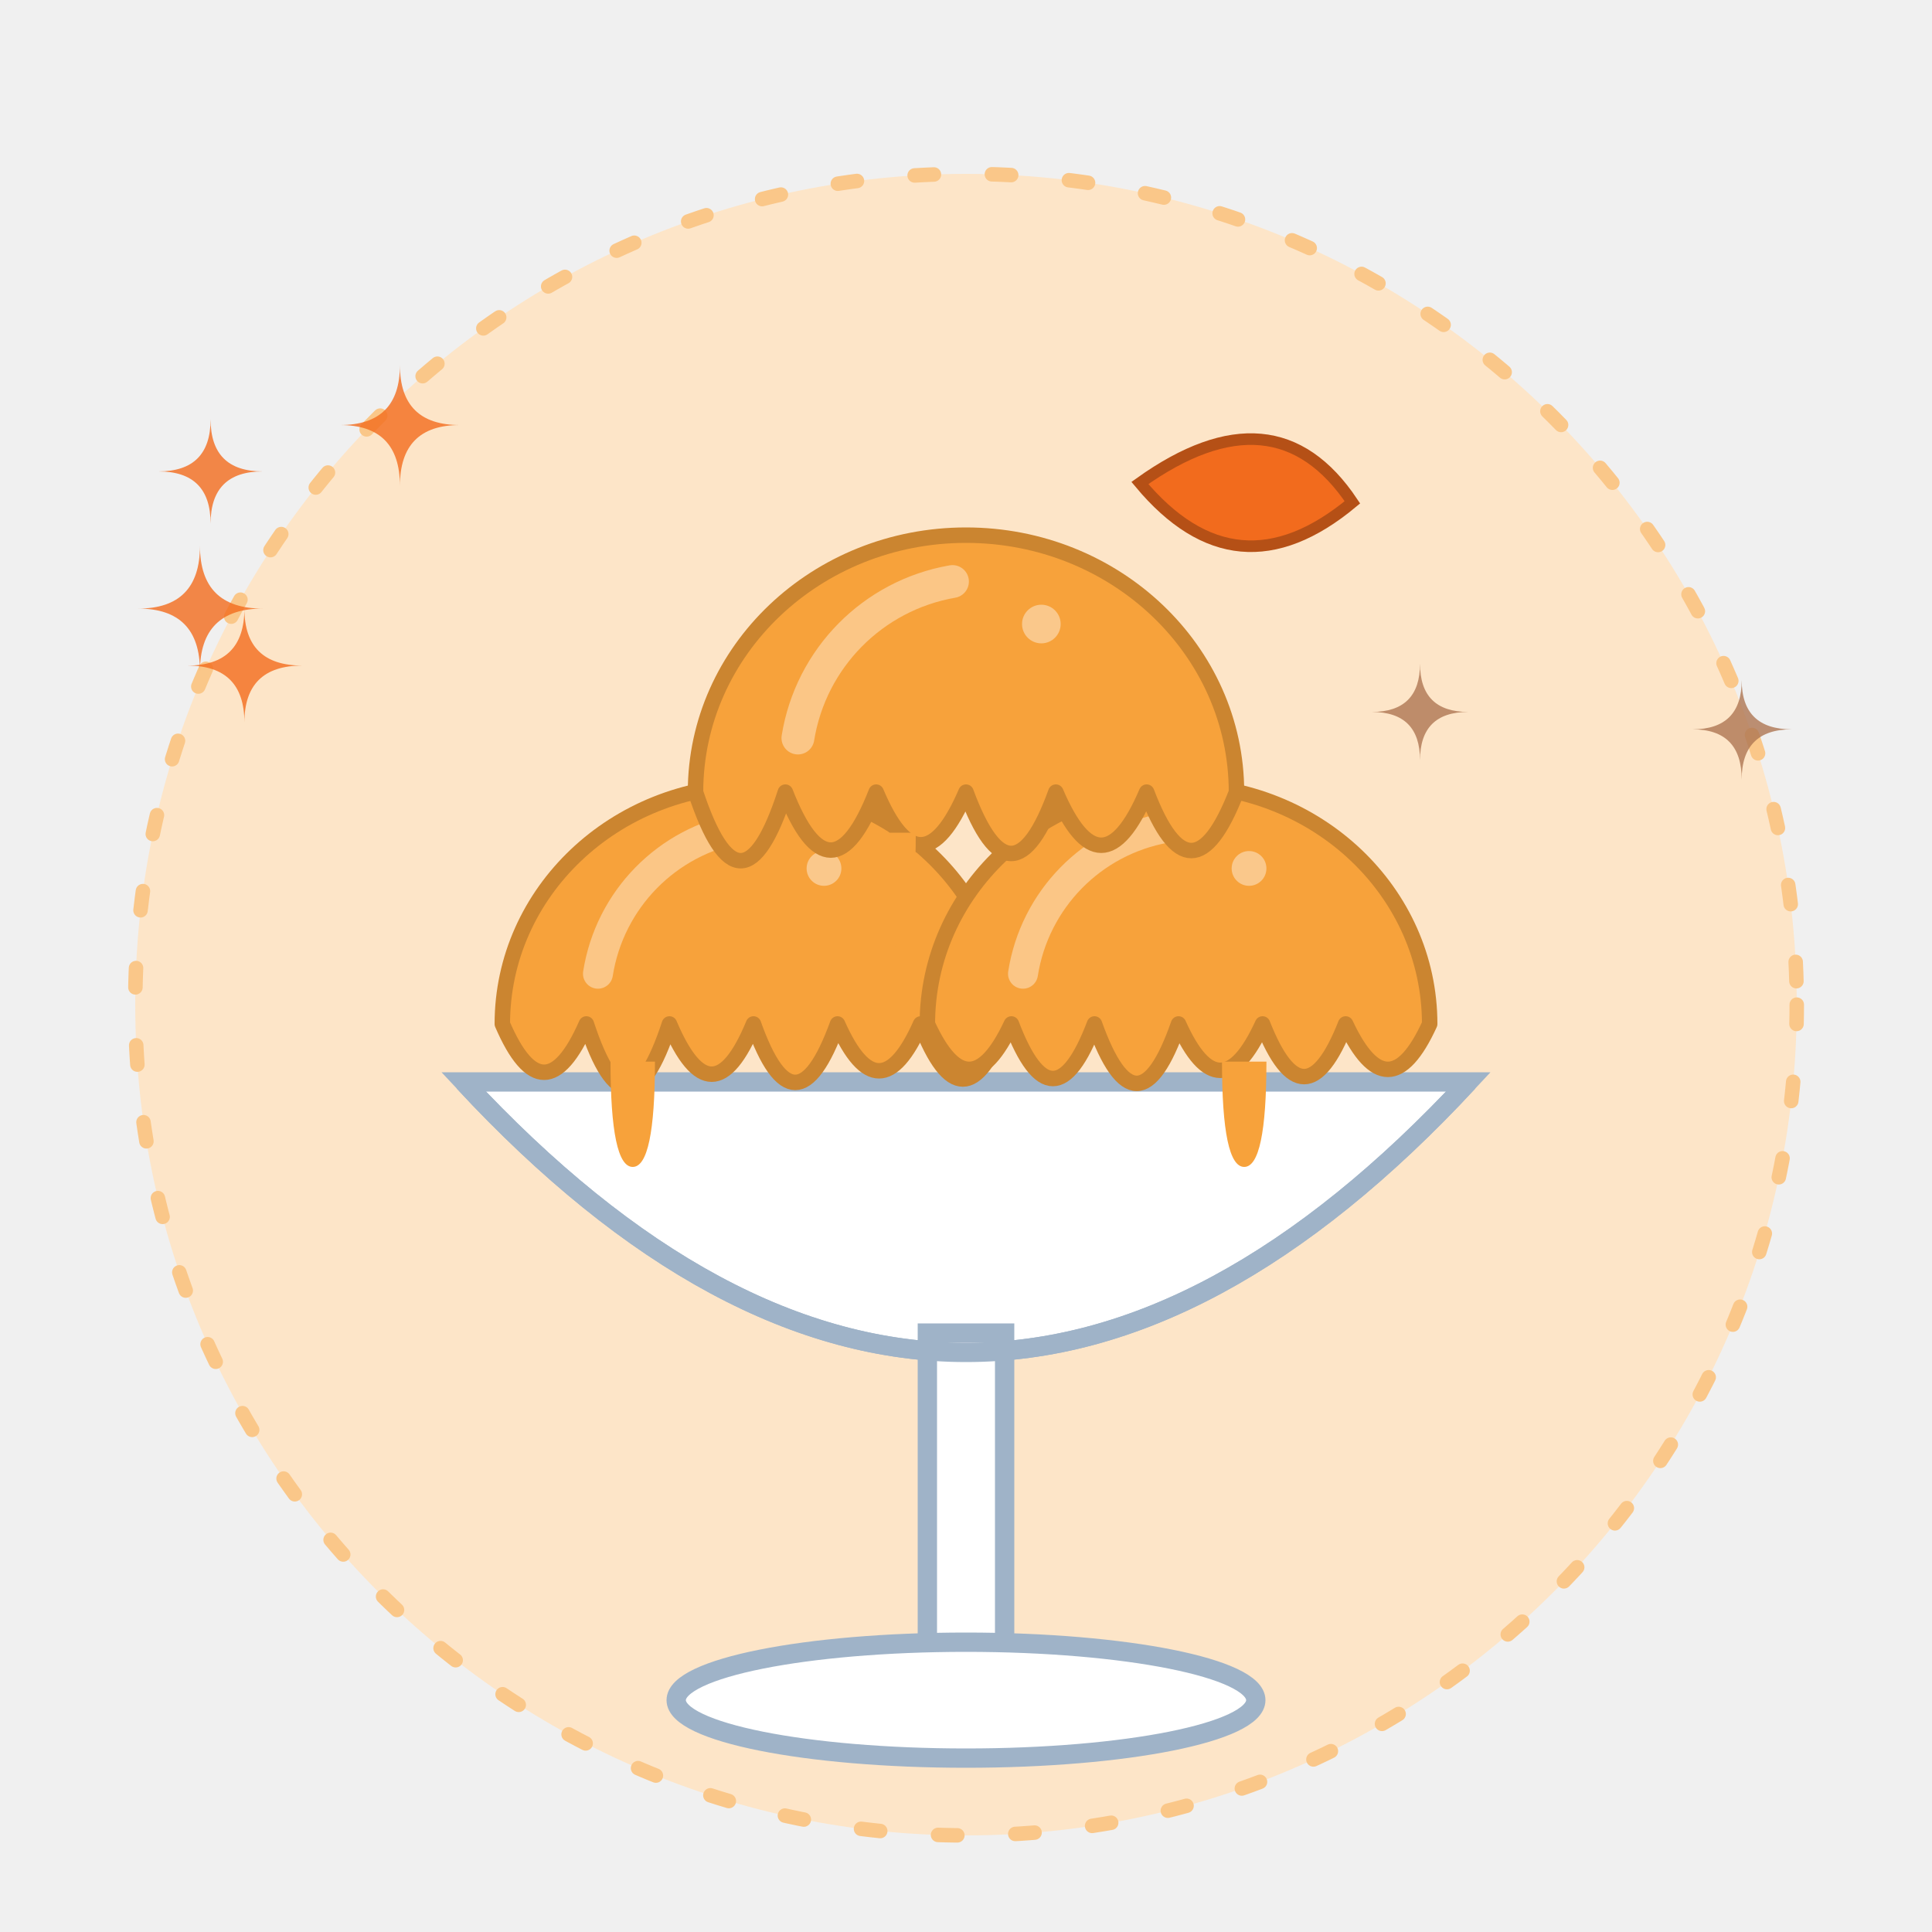
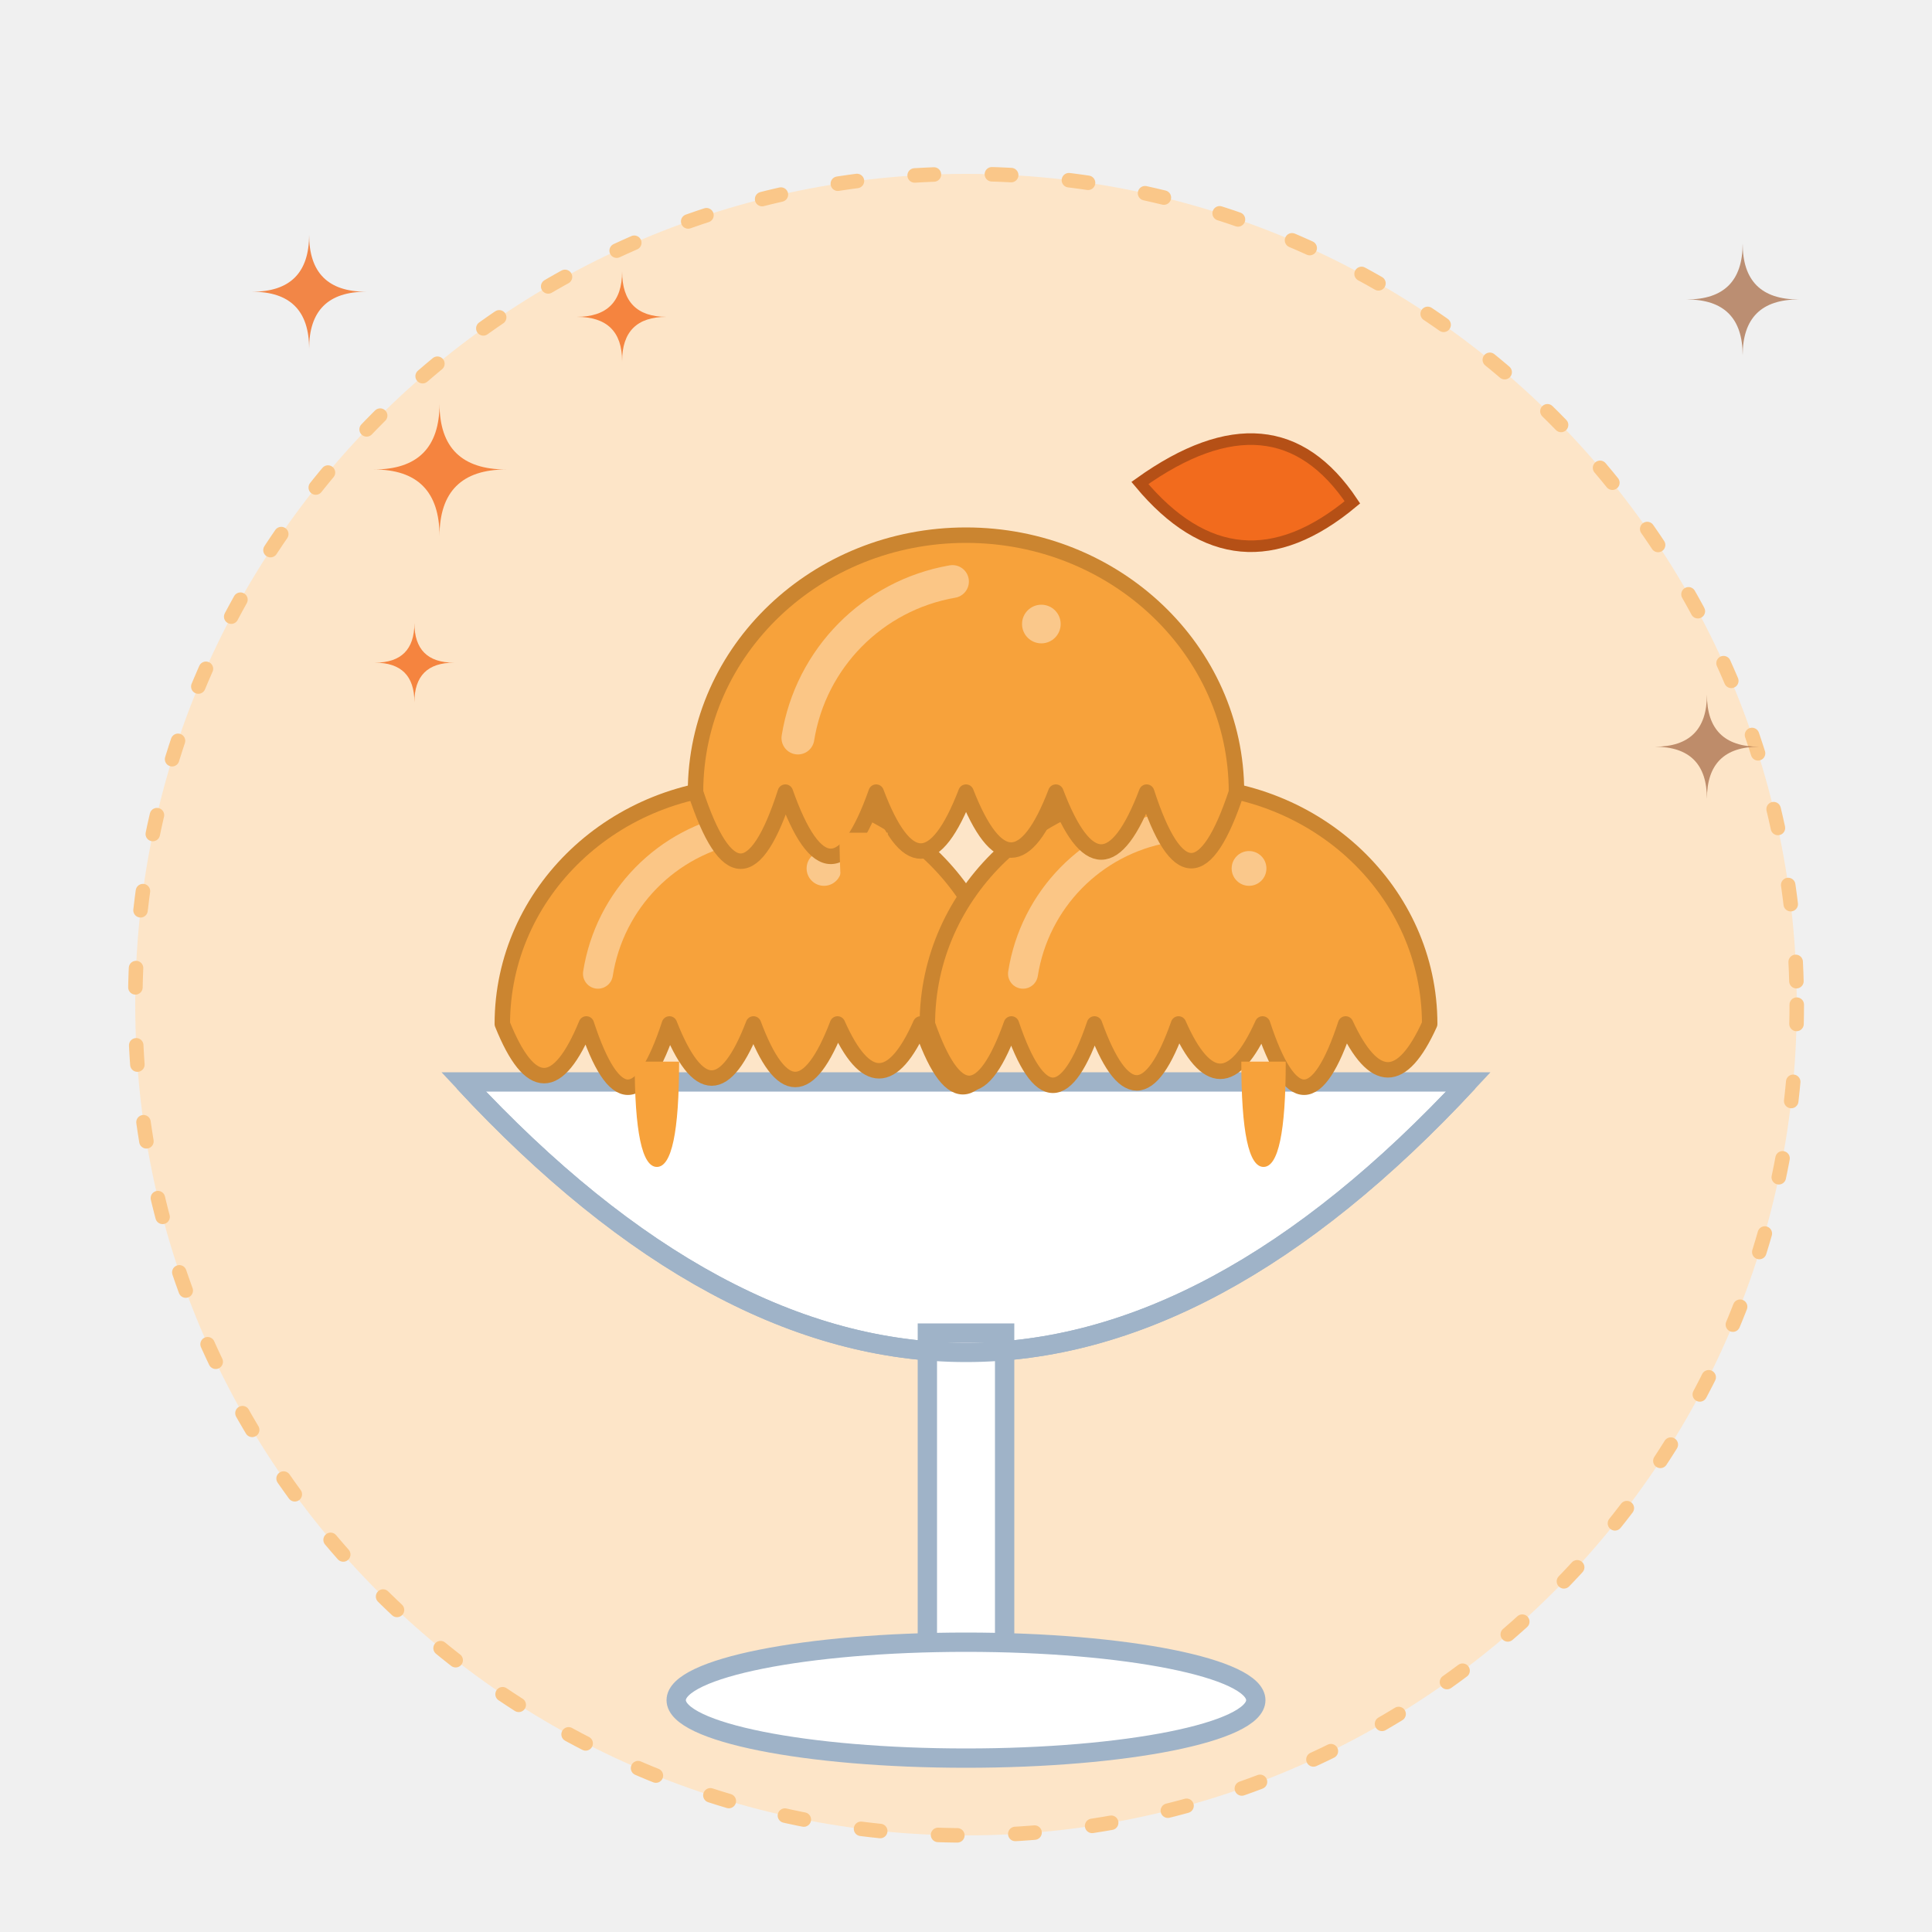
<svg xmlns="http://www.w3.org/2000/svg" viewBox="0 0 200 200" class="art">
  <circle cx="100" cy="104" r="86" fill="#FDE5C8" />
  <circle cx="100" cy="104" r="86" fill="none" stroke="#FAC789" stroke-width="1.5" stroke-dasharray="2 6" stroke-linecap="round" />
-   <path d="M25.3,63.0 Q25.3,68.9 31.3,68.9 Q25.3,68.9 25.3,74.8 Q25.3,68.9 19.4,68.9 Q25.3,68.9 25.3,63.0Z" fill="#F26B1D" opacity="0.8" />
-   <path d="M41.4,37.8 Q41.4,44.0 47.6,44.0 Q41.4,44.0 41.4,50.3 Q41.4,44.0 35.2,44.0 Q41.4,44.0 41.4,37.8Z" fill="#F26B1D" opacity="0.8" />
-   <path d="M21.8,43.4 Q21.8,48.8 27.2,48.8 Q21.8,48.8 21.8,54.2 Q21.8,48.8 16.4,48.8 Q21.8,48.8 21.8,43.4Z" fill="#F26B1D" opacity="0.8" />
-   <path d="M20.7,56.5 Q20.7,63.0 27.2,63.0 Q20.7,63.0 20.7,69.5 Q20.7,63.0 14.3,63.0 Q20.7,63.0 20.7,56.5Z" fill="#F26B1D" opacity="0.8" />
-   <path d="M180.3,70.4 Q180.3,75.5 185.5,75.5 Q180.3,75.5 180.3,80.7 Q180.3,75.5 175.2,75.5 Q180.3,75.5 180.3,70.4Z" fill="#AE7652" opacity="0.8" />
-   <path d="M147.0,68.7 Q147.0,73.7 152.0,73.7 Q147.0,73.7 147.0,78.7 Q147.0,73.7 142.0,73.7 Q147.0,73.7 147.0,68.7Z" fill="#AE7652" opacity="0.8" />
+   <path d="M42.9,64.5 Q42.9,68.6 47.0,68.6 Q42.9,68.6 42.9,72.7 Q42.9,68.6 38.8,68.6 Q42.9,68.6 42.9,64.5Z" fill="#F26B1D" opacity="0.8" />
+   <path d="M64.4,28.1 Q64.4,32.8 69.0,32.8 Q64.4,32.8 64.4,37.4 Q64.4,32.8 59.7,32.8 Q64.4,32.8 64.4,28.1Z" fill="#F26B1D" opacity="0.8" />
+   <path d="M45.5,41.8 Q45.5,48.6 52.4,48.6 Q45.5,48.6 45.5,55.5 Q45.5,48.6 38.7,48.6 Q45.5,48.6 45.5,41.8Z" fill="#F26B1D" opacity="0.8" />
+   <path d="M32.0,24.3 Q32.0,30.2 37.9,30.2 Q32.0,30.2 32.0,36.1 Q32.0,30.2 26.1,30.2 Q32.0,30.2 32.0,24.3Z" fill="#F26B1D" opacity="0.8" />
+   <path d="M176.7,71.9 Q176.7,77.3 182.1,77.3 Q176.7,77.3 176.7,82.7 Q176.7,77.3 171.3,77.3 Q176.7,77.3 176.7,71.9Z" fill="#AE7652" opacity="0.8" />
+   <path d="M180.4,25.2 Q180.4,31.0 186.2,31.0 Q180.4,31.0 180.4,36.8 Q180.4,31.0 174.6,31.0 Q180.4,31.0 180.4,25.2Z" fill="#AE7652" opacity="0.8" />
  <path d="M48,112 Q100,168 152,112 Z" fill="#FFFFFF" stroke="#9FB3C8" stroke-width="2" />
  <rect x="96" y="138" width="8" height="34" fill="#FFFFFF" stroke="#9FB3C8" stroke-width="2" />
  <ellipse cx="100" cy="176" rx="30" ry="6" fill="#FFFFFF" stroke="#9FB3C8" stroke-width="2" />
-   <path d="M52.0,106.0 A26.0,24.7 0 0 1 104.0,106.0 Q99.7,117.4 95.3,106.0 Q91.0,115.7 86.7,106.0 Q82.3,118.1 78.0,106.0 Q73.7,116.4 69.3,106.0 Q65.0,119.1 60.7,106.0 Q56.3,116.0 52.0,106.0 Z" fill="#F7A23B" stroke="#CB8530" stroke-width="1.6" stroke-linejoin="round" />
-   <path d="M63.2,109.9 q0,10.9 2.3,10.9 q2.3,0 2.3,-10.9z" fill="#F7A23B" />
+   <path d="M52.0,106.0 A26.0,24.7 0 0 1 104.0,106.0 Q99.7,119.0 95.3,106.0 Q91.0,115.7 86.7,106.0 Q82.3,117.5 78.0,106.0 Q73.7,117.2 69.3,106.0 Q65.0,119.1 60.7,106.0 Q56.3,116.7 52.0,106.0 Z" fill="#F7A23B" stroke="#CB8530" stroke-width="1.6" stroke-linejoin="round" />
+   <path d="M65.7,109.9 q0,10.9 2.3,10.9 q2.3,0 2.3,-10.9z" fill="#F7A23B" />
  <path d="M61.9,100.8 A18.2,18.2 0 0 1 76.7,85.7" fill="none" stroke="#FBCC93" stroke-width="3.1" stroke-linecap="round" opacity="0.85" />
  <circle cx="85.3" cy="89.9" r="1.8" fill="#FBCC93" opacity="0.9" />
-   <path d="M96.0,106.0 A26.0,24.7 0 0 1 148.0,106.0 Q143.7,115.4 139.3,106.0 Q135.0,116.9 130.7,106.0 Q126.3,115.6 122.0,106.0 Q117.7,118.3 113.3,106.0 Q109.0,117.3 104.7,106.0 Q100.3,115.4 96.0,106.0 Z" fill="#F7A23B" stroke="#CB8530" stroke-width="1.6" stroke-linejoin="round" />
-   <path d="M126.5,109.9 q0,10.9 2.3,10.9 q2.3,0 2.3,-10.9z" fill="#F7A23B" />
+   <path d="M96.0,106.0 A26.0,24.7 0 0 1 148.0,106.0 Q143.7,115.5 139.3,106.0 Q135.0,119.1 130.7,106.0 Q126.3,115.8 122.0,106.0 Q117.7,118.2 113.3,106.0 Q109.0,118.7 104.7,106.0 Q100.3,118.3 96.0,106.0 Z" fill="#F7A23B" stroke="#CB8530" stroke-width="1.6" stroke-linejoin="round" />
+   <path d="M128.5,109.9 q0,10.9 2.3,10.9 q2.3,0 2.3,-10.9z" fill="#F7A23B" />
  <path d="M105.9,100.8 A18.2,18.2 0 0 1 120.7,85.7" fill="none" stroke="#FBCC93" stroke-width="3.1" stroke-linecap="round" opacity="0.85" />
  <circle cx="129.3" cy="89.9" r="1.8" fill="#FBCC93" opacity="0.9" />
-   <path d="M72.0,82.0 A28.0,26.6 0 0 1 128.0,82.0 Q123.3,94.1 118.7,82.0 Q114.0,93.0 109.3,82.0 Q104.7,94.7 100.0,82.0 Q95.3,92.9 90.7,82.0 Q86.0,94.0 81.3,82.0 Q76.7,96.2 72.0,82.0 Z" fill="#F7A23B" stroke="#CB8530" stroke-width="1.6" stroke-linejoin="round" />
-   <path d="M89.8,86.2 q0,11.8 2.5,11.8 q2.5,0 2.5,-11.8z" fill="#F7A23B" />
+   <path d="M72.0,82.0 A28.0,26.6 0 0 1 128.0,82.0 Q123.3,96.2 118.7,82.0 Q114.0,94.4 109.3,82.0 Q104.7,94.0 100.0,82.0 Q95.3,94.2 90.7,82.0 Q86.0,95.3 81.3,82.0 Q76.7,96.3 72.0,82.0 Z" fill="#F7A23B" stroke="#CB8530" stroke-width="1.6" stroke-linejoin="round" />
+   <path d="M86.9,86.2 q0,11.8 2.5,11.8 q2.5,0 2.5,-11.8z" fill="#F7A23B" />
  <path d="M82.6,76.4 A19.6,19.6 0 0 1 98.6,60.2" fill="none" stroke="#FBCC93" stroke-width="3.4" stroke-linecap="round" opacity="0.85" />
  <circle cx="107.8" cy="64.6" r="2.0" fill="#FBCC93" opacity="0.9" />
  <path d="M118,50 q14,-10 22,2 q-12,10 -22,-2z" fill="#F26B1D" stroke="#B55016" stroke-width="1.2" />
  <path d="M48,112 Q100,168 152,112" fill="none" stroke="#9FB3C8" stroke-width="2" />
</svg>
